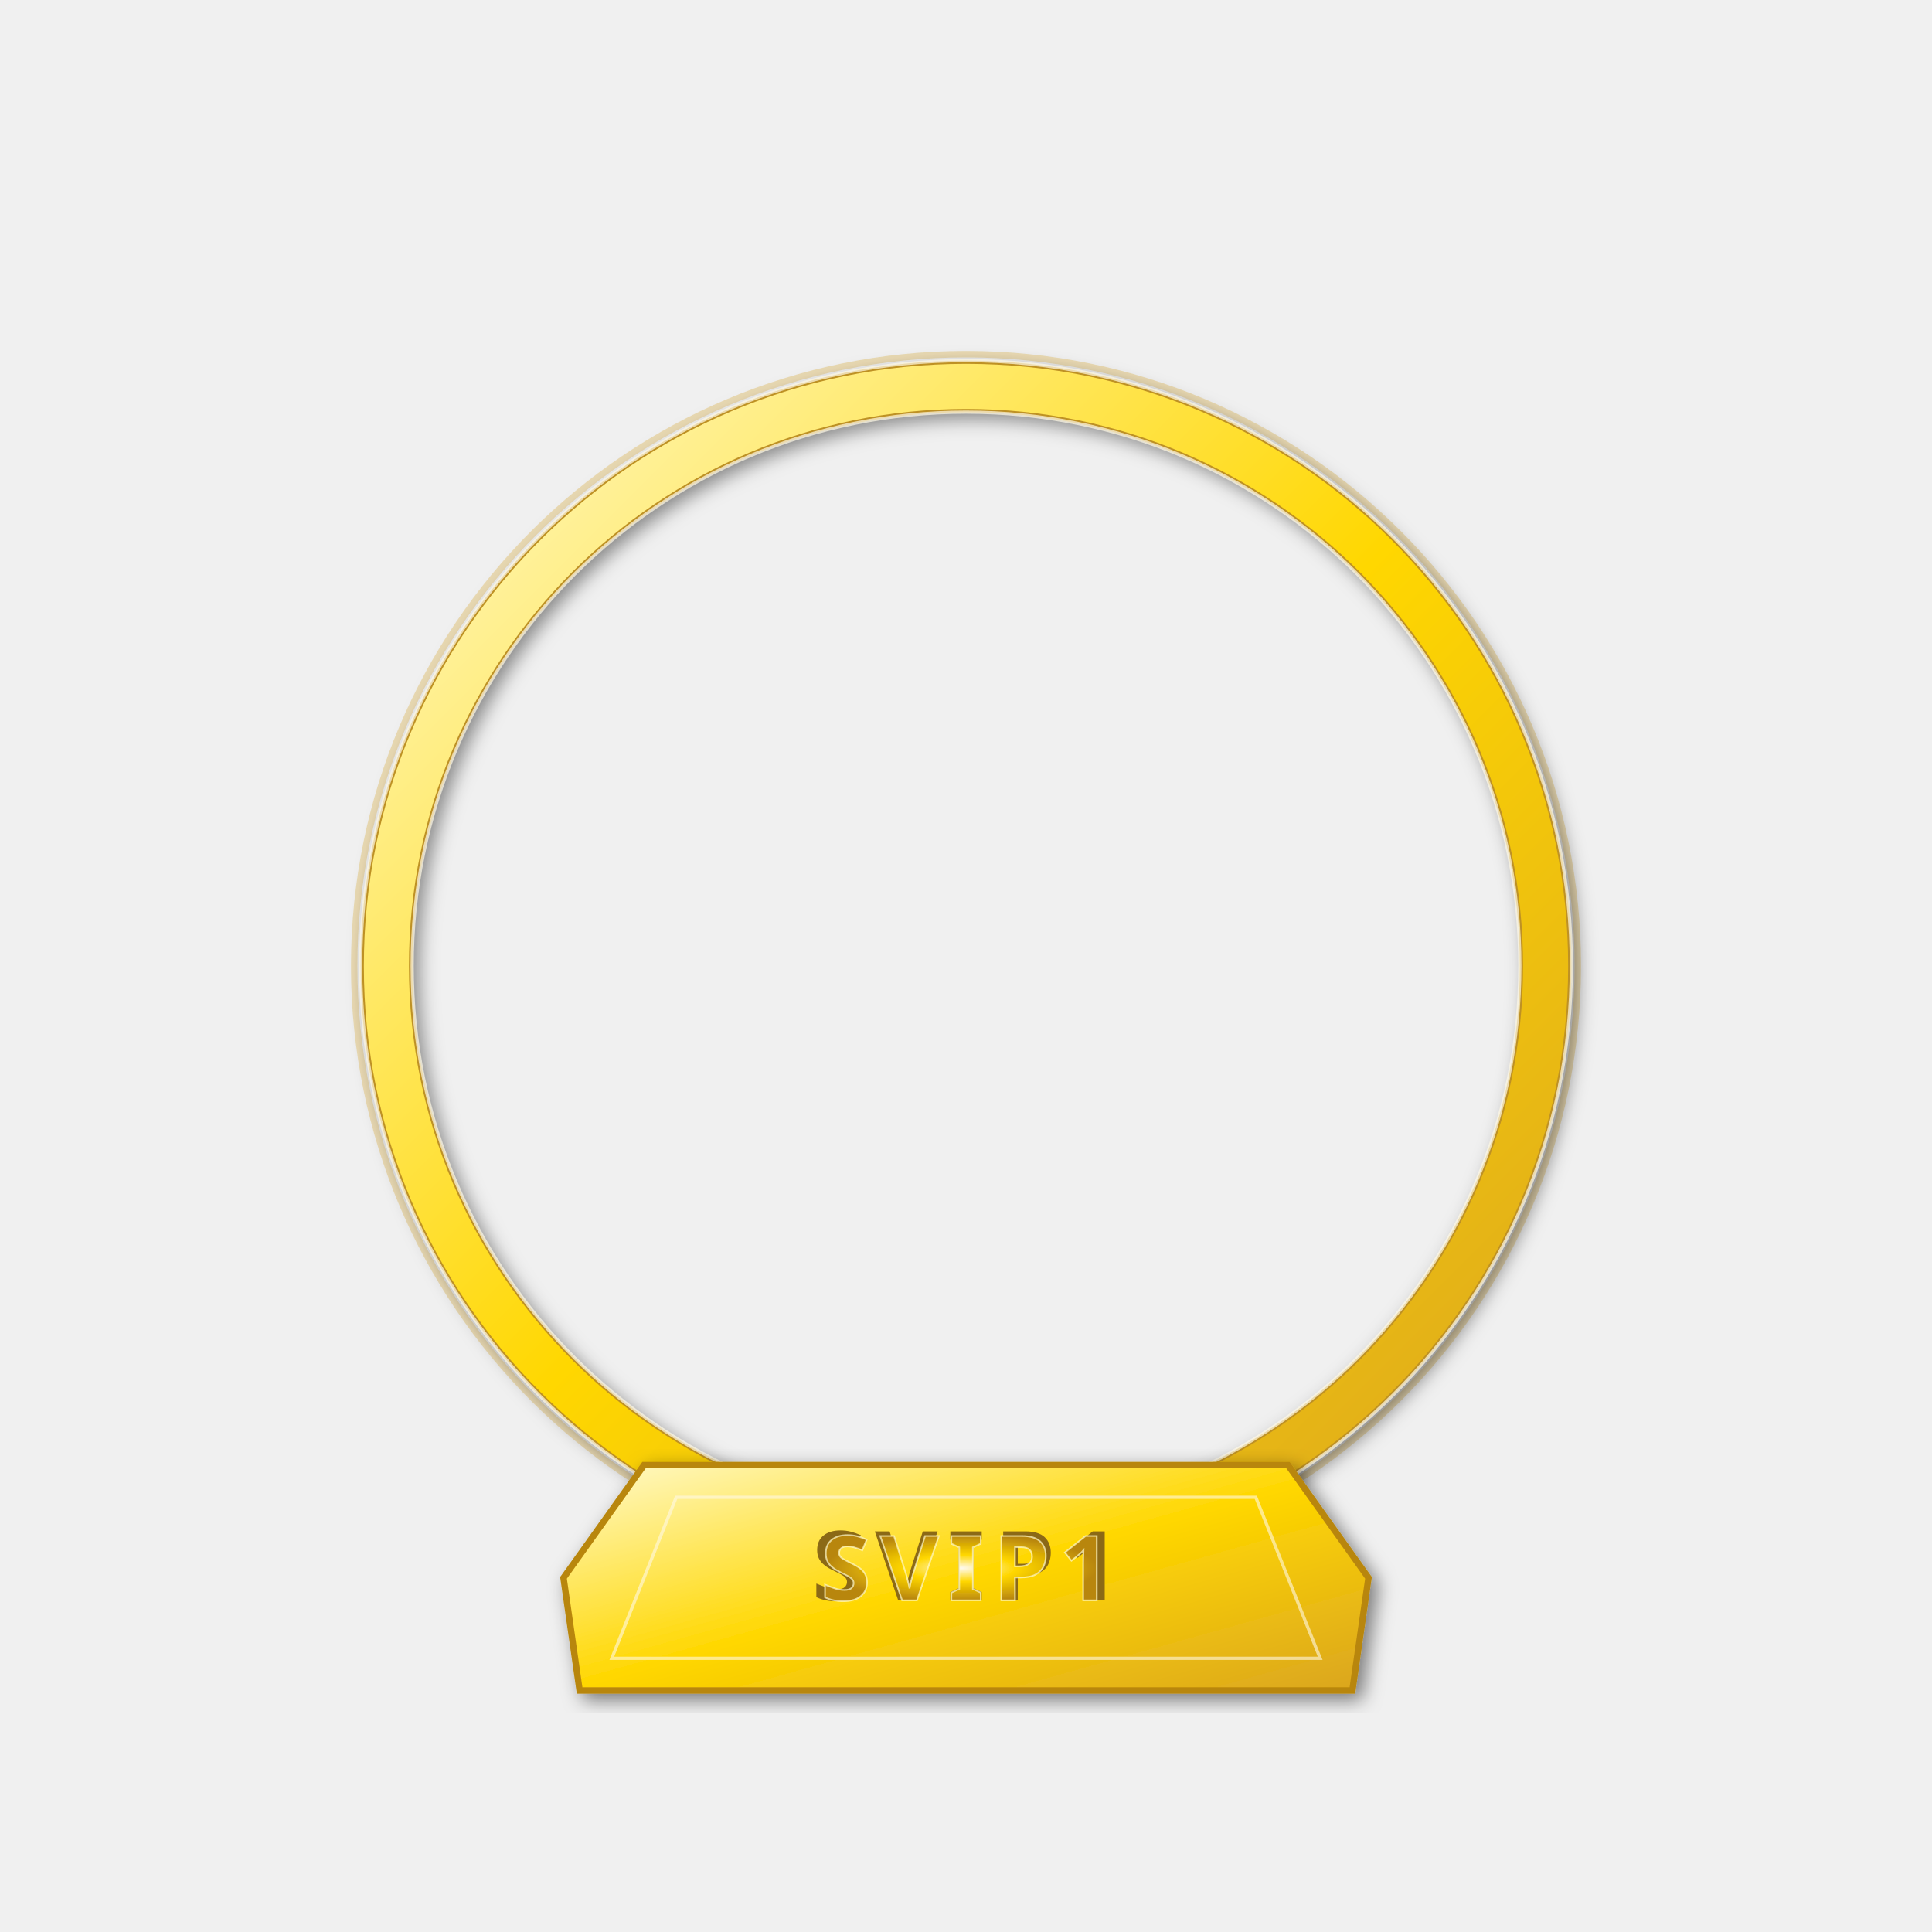
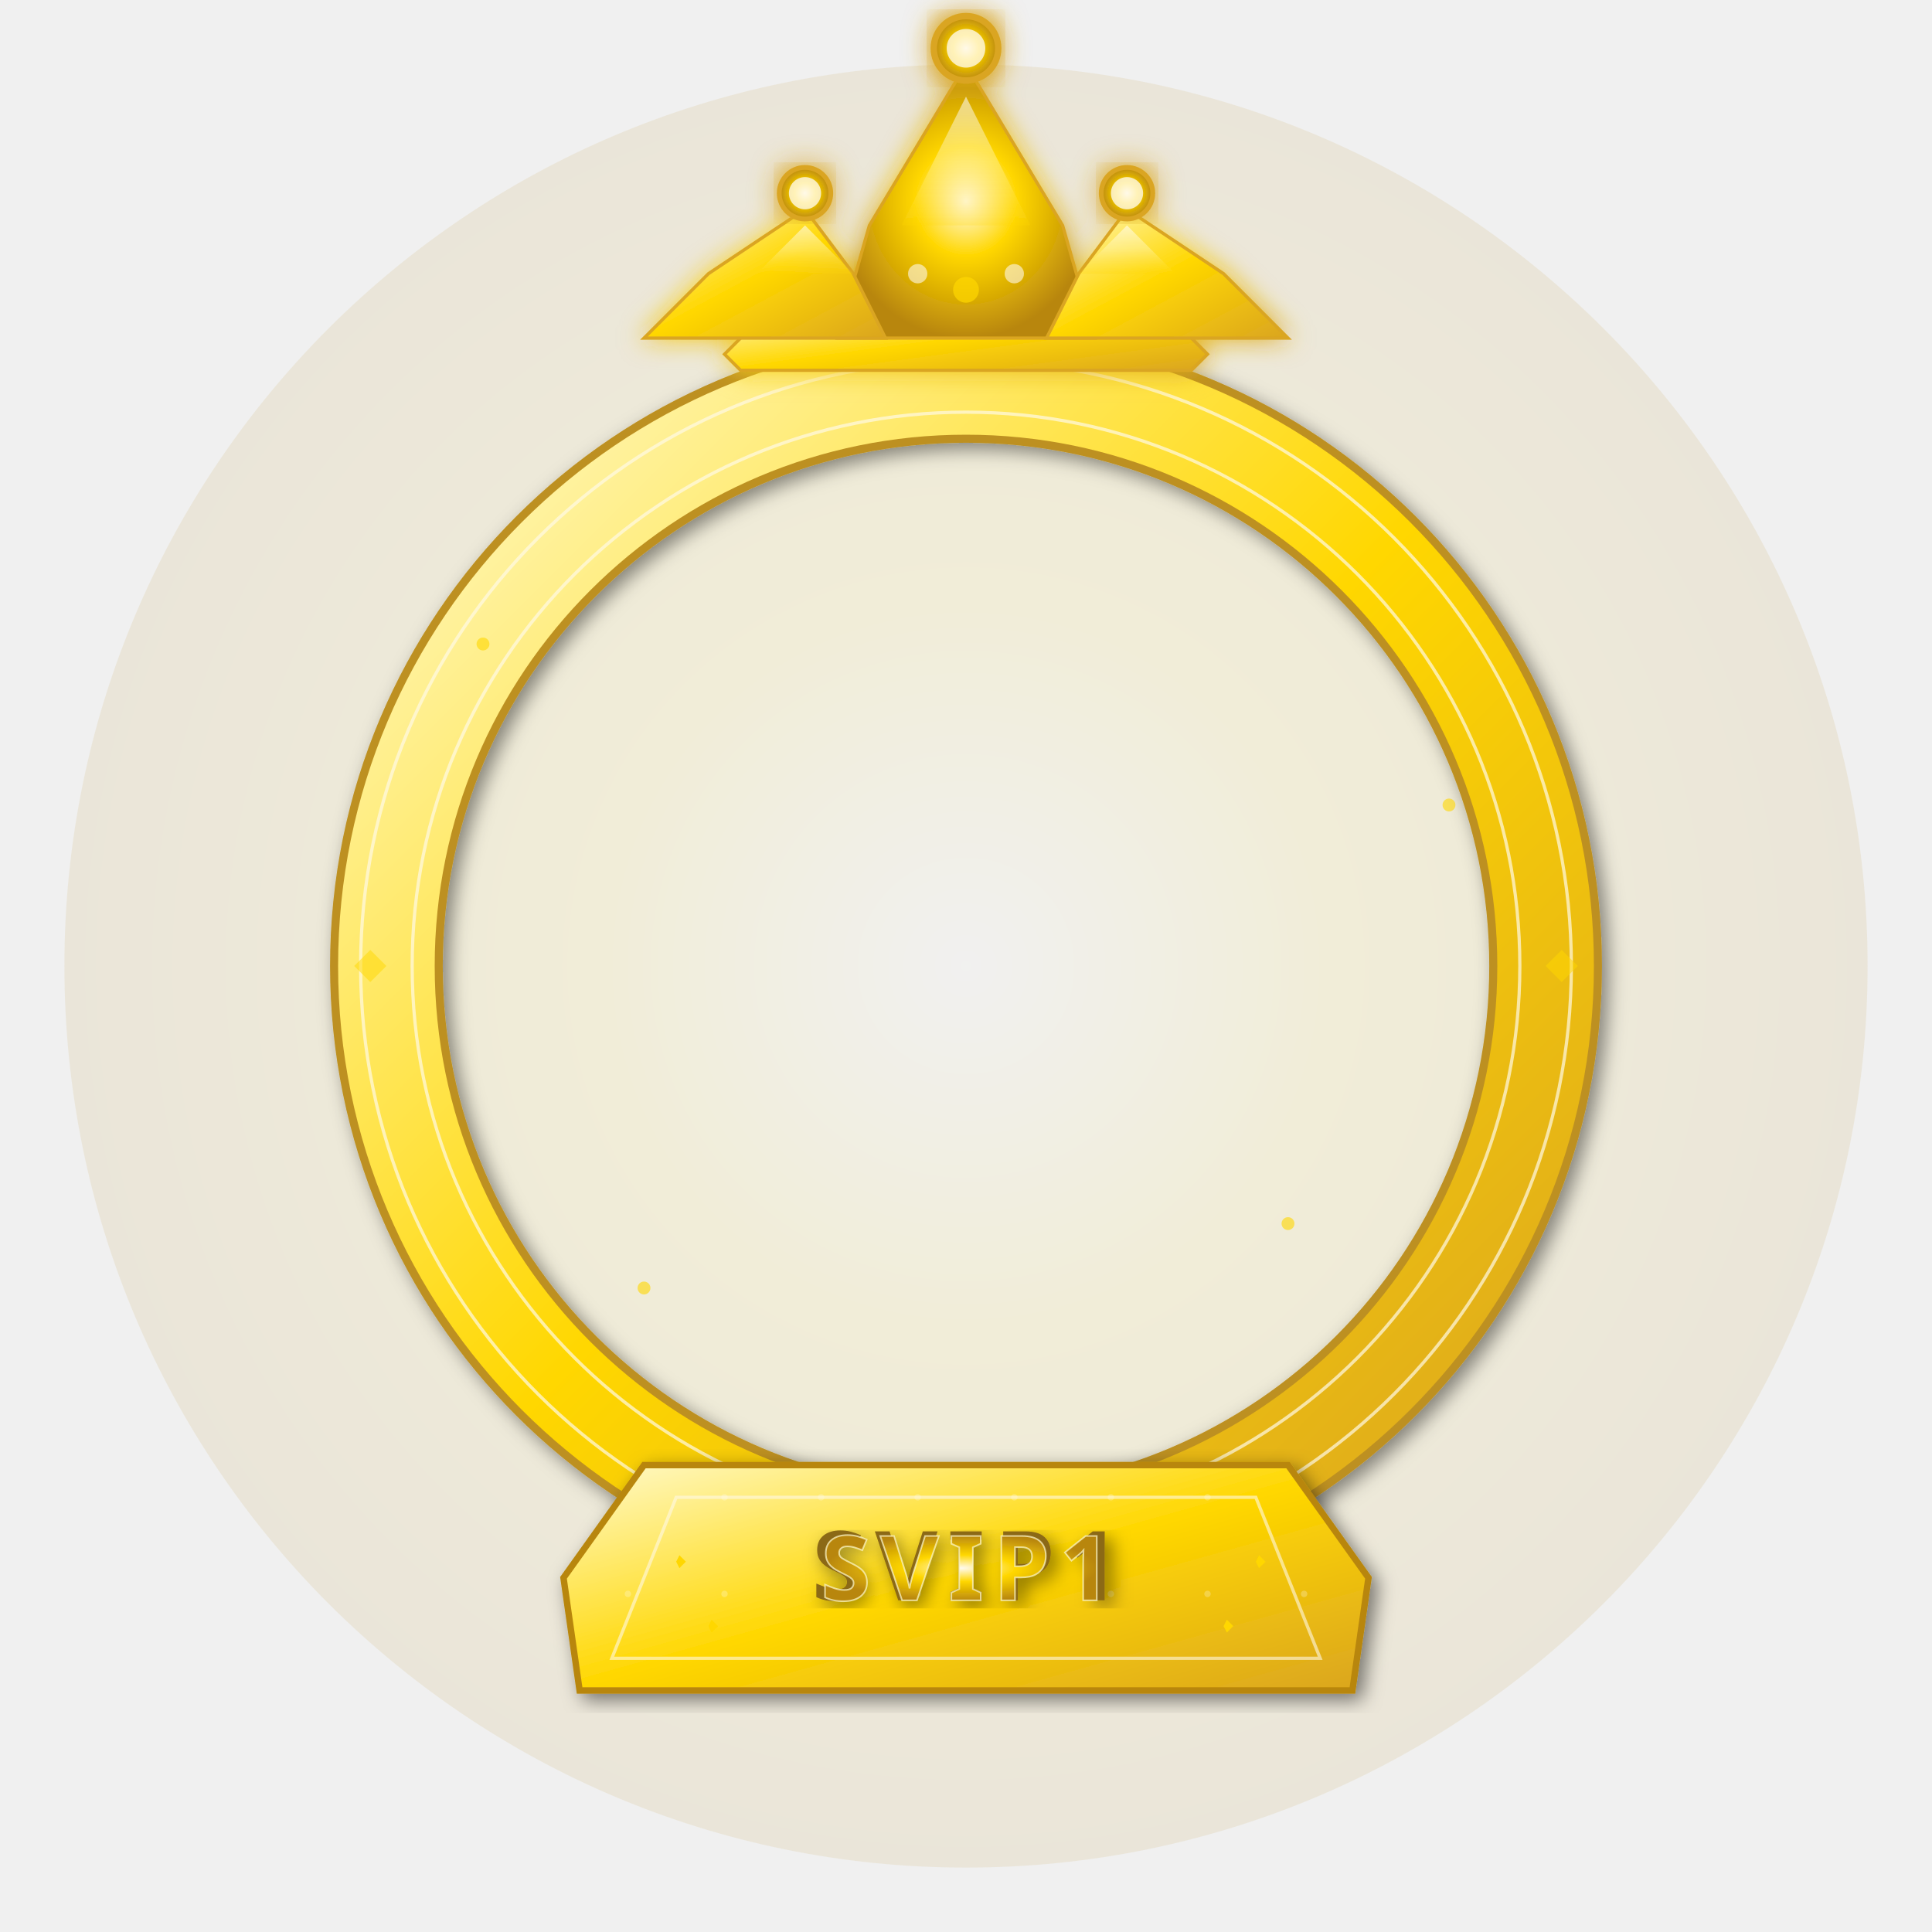
<svg xmlns="http://www.w3.org/2000/svg" width="600" height="600" viewBox="0 0 600 600" fill="none">
  <defs>
    <linearGradient id="goldGradient1" x1="0" y1="0" x2="1" y2="1">
      <stop offset="0%" stop-color="#fffacd" />
      <stop offset="50%" stop-color="#ffd700" />
      <stop offset="100%" stop-color="#daa520" />
    </linearGradient>
    <radialGradient id="goldRadial" cx="50%" cy="50%" r="50%">
      <stop offset="0%" stop-color="#fffaf0" />
      <stop offset="40%" stop-color="#ffd700" />
      <stop offset="100%" stop-color="#b8860b" />
    </radialGradient>
+     <linearGradient id="goldShine" x1="0" y1="0" x2="0" y2="1">
+       <stop offset="0%" stop-color="#ffffff" stop-opacity="0.8" />
+       <stop offset="50%" stop-color="#fffacd" stop-opacity="0.5" />
+       <stop offset="100%" stop-color="#ffd700" stop-opacity="0.3" />
+     </linearGradient>
+     <linearGradient id="goldWingGrad1" x1="0" y1="0" x2="1" y2="1">
+       <stop offset="0%" stop-color="#fff9e6" />
+       <stop offset="30%" stop-color="#ffd700" />
+       <stop offset="60%" stop-color="#ffb347" />
+       <stop offset="100%" stop-color="#daa520" />
+     </linearGradient>
+     <linearGradient id="goldWingGrad2" x1="0" y1="1" x2="1" y2="0">
+       <stop offset="0%" stop-color="#fffacd" />
+       <stop offset="50%" stop-color="#ffd700" />
+       <stop offset="100%" stop-color="#ff8c00" />
+     </linearGradient>
+     <linearGradient id="featherGrad" x1="0" y1="0" x2="1" y2="1">
+       <stop offset="0%" stop-color="#fffaf0" />
+       <stop offset="20%" stop-color="#ffd700" />
+       <stop offset="50%" stop-color="#ffb347" />
+       <stop offset="80%" stop-color="#daa520" />
+       <stop offset="100%" stop-color="#b8860b" />
+     </linearGradient>
+     <filter id="glow">
+       <feGaussianBlur stdDeviation="4" result="coloredBlur" />
+       <feMerge>
+         <feMergeNode in="coloredBlur" />
+         <feMergeNode in="SourceGraphic" />
+       </feMerge>
+     </filter>
    <filter id="shadow">
      <feGaussianBlur in="SourceAlpha" stdDeviation="3" />
      <feOffset dx="2" dy="2" result="offsetblur" />
      <feComponentTransfer>
        <feFuncA type="linear" slope="0.5" />
      </feComponentTransfer>
      <feMerge>
        <feMergeNode />
        <feMergeNode in="SourceGraphic" />
      </feMerge>
    </filter>
+     <filter id="goldGlow">
+       <feGaussianBlur stdDeviation="5" result="coloredBlur" />
+       <feMerge>
+         <feMergeNode in="coloredBlur" />
+         <feMergeNode in="SourceGraphic" />
+       </feMerge>
+     </filter>
    <pattern id="ornament" x="0" y="0" width="20" height="20" patternUnits="userSpaceOnUse">
      <circle cx="10" cy="10" r="2" fill="#daa520" opacity="0.3" />
      <circle cx="0" cy="0" r="1" fill="#ffd700" opacity="0.5" />
      <circle cx="20" cy="20" r="1" fill="#ffd700" opacity="0.5" />
    </pattern>
+     <pattern id="sparkle" x="0" y="0" width="30" height="30" patternUnits="userSpaceOnUse">
+       <circle cx="15" cy="15" r="1" fill="#ffffff" opacity="0.8">
+         <animate attributeName="r" values="1;3;1" dur="2s" repeatCount="indefinite" />
+       </circle>
+     </pattern>
  </defs>
+   <ellipse cx="300" cy="300" rx="280" ry="280" fill="url(#goldRadial)" opacity="0.1" />
  <circle cx="300" cy="300" r="190" fill="none" stroke="#daa520" stroke-width="2" opacity="0.3" />
-   <circle cx="300" cy="300" r="180" fill="none" stroke="#b8860b" stroke-width="16" filter="url(#shadow)" opacity="0.9" />
-   <circle cx="300" cy="300" r="180" fill="none" stroke="url(#goldGradient1)" stroke-width="14" />
+   <circle cx="300" cy="300" r="180" fill="none" stroke="#b8860b" stroke-width="35" filter="url(#shadow)" opacity="0.9" />
+   <circle cx="300" cy="300" r="180" fill="none" stroke="url(#goldGradient1)" stroke-width="30" />
  <circle cx="300" cy="300" r="172" fill="none" stroke="#fff9e6" stroke-width="1" opacity="0.7" />
  <circle cx="300" cy="300" r="188" fill="none" stroke="#fff9e6" stroke-width="1" opacity="0.7" />
+   <g opacity="0.5">
+     <path d="M300,110 L305,105 L310,110 L305,115 Z" fill="#ffd700" />
+     <path d="M300,490 L305,485 L310,490 L305,495 Z" fill="#ffd700" />
+     <path d="M110,300 L115,295 L120,300 L115,305 Z" fill="#ffd700" />
+     <path d="M480,300 L485,295 L490,300 L485,305 Z" fill="#ffd700" />
+   </g>
+   <g filter="url(#glow)">
+     <path d="M240,95 L360,95 L375,110 L370,115 L230,115 L225,110 Z" fill="url(#goldGradient1)" stroke="#daa520" stroke-width="1" />
+     <rect x="240" y="100" width="120" height="5" fill="url(#ornament)" />
+     <path d="M300,20 L270,70 L260,105 L340,105 L330,70 Z" fill="url(#goldRadial)" stroke="#daa520" stroke-width="1" />
+     <path d="M300,30 L280,70 L320,70 Z" fill="url(#goldShine)" opacity="0.7" />
+     <path d="M250,65 L220,85 L200,105 L275,105 L265,85 Z" fill="url(#goldGradient1)" stroke="#daa520" stroke-width="1" />
+     <path d="M250,70 L235,85 L265,85 Z" fill="url(#goldShine)" opacity="0.7" />
+     <path d="M350,65 L380,85 L400,105 L325,105 L335,85 Z" fill="url(#goldGradient1)" stroke="#daa520" stroke-width="1" />
+     <path d="M350,70 L365,85 L335,85 Z" fill="url(#goldShine)" opacity="0.7" />
+     <circle cx="300" cy="15" r="10" fill="url(#goldRadial)" stroke="#daa520" stroke-width="2" filter="url(#glow)" />
+     <circle cx="300" cy="15" r="6" fill="#fff9e6" opacity="0.8" />
+     <circle cx="250" cy="60" r="8" fill="url(#goldRadial)" stroke="#daa520" stroke-width="1.5" filter="url(#glow)" />
+     <circle cx="250" cy="60" r="5" fill="#fff9e6" opacity="0.8" />
+     <circle cx="350" cy="60" r="8" fill="url(#goldRadial)" stroke="#daa520" stroke-width="1.5" filter="url(#glow)" />
+     <circle cx="350" cy="60" r="5" fill="#fff9e6" opacity="0.8" />
+     <circle cx="285" cy="85" r="3" fill="#fff9e6" opacity="0.6" />
+     <circle cx="315" cy="85" r="3" fill="#fff9e6" opacity="0.6" />
+     <circle cx="300" cy="90" r="4" fill="#ffd700" opacity="0.7" />
+   </g>
  <g filter="url(#shadow)">
    <path d="M200,455 L400,455 L425,490 L420,525 L180,525 L175,490 Z" fill="url(#goldGradient1)" stroke="#b8860b" stroke-width="2" />
+     <path d="M205,460 L395,460 L415,520 L185,520 Z" fill="url(#sparkle)" opacity="0.3" />
    <path d="M210,465 L390,465 L410,515 L190,515 Z" fill="none" stroke="#fff9e6" stroke-width="1" opacity="0.6" />
-     <text x="300" y="497" text-anchor="middle" fill="#8b6914" font-size="30" font-family="Arial Black" font-weight="bold" letter-spacing="3">SVIP1</text>
+     <text x="300" y="497" text-anchor="middle" fill="#8b6914" font-size="30" font-family="Arial Black" font-weight="bold" letter-spacing="3" filter="url(#shadow)">SVIP1</text>
    <text x="300" y="497" text-anchor="middle" fill="url(#goldRadial)" font-size="28" font-family="Arial Black" font-weight="bold" letter-spacing="3">SVIP1</text>
    <text x="300" y="497" text-anchor="middle" fill="none" stroke="#fffacd" stroke-width="0.5" font-size="28" font-family="Arial Black" font-weight="bold" letter-spacing="3" opacity="0.7">SVIP1</text>
+     <g fill="#ffd700">
+       <path d="M 210,485 L211,487 L213,485 L211,483 Z" />
+       <path d="M 390,485 L391,487 L393,485 L391,483 Z" />
+       <path d="M 220,505 L221,507 L223,505 L221,503 Z" />
+       <path d="M 380,505 L381,507 L383,505 L381,503 Z" />
+     </g>
+   </g>
+   <g opacity="0.6">
+     <circle cx="150" cy="200" r="2" fill="#ffd700">
+       <animate attributeName="cy" values="200;150;200" dur="3s" repeatCount="indefinite" />
+       <animate attributeName="opacity" values="0;1;0" dur="3s" repeatCount="indefinite" />
+     </circle>
+     <circle cx="450" cy="250" r="2" fill="#ffd700">
+       <animate attributeName="cy" values="250;200;250" dur="3.5s" repeatCount="indefinite" />
+       <animate attributeName="opacity" values="0;1;0" dur="3.5s" repeatCount="indefinite" />
+     </circle>
+     <circle cx="200" cy="400" r="2" fill="#ffd700">
+       <animate attributeName="cy" values="400;350;400" dur="4s" repeatCount="indefinite" />
+       <animate attributeName="opacity" values="0;1;0" dur="4s" repeatCount="indefinite" />
+     </circle>
+     <circle cx="400" cy="380" r="2" fill="#ffd700">
+       <animate attributeName="cy" values="380;330;380" dur="3.2s" repeatCount="indefinite" />
+       <animate attributeName="opacity" values="0;1;0" dur="3.2s" repeatCount="indefinite" />
+     </circle>
  </g>
</svg>
